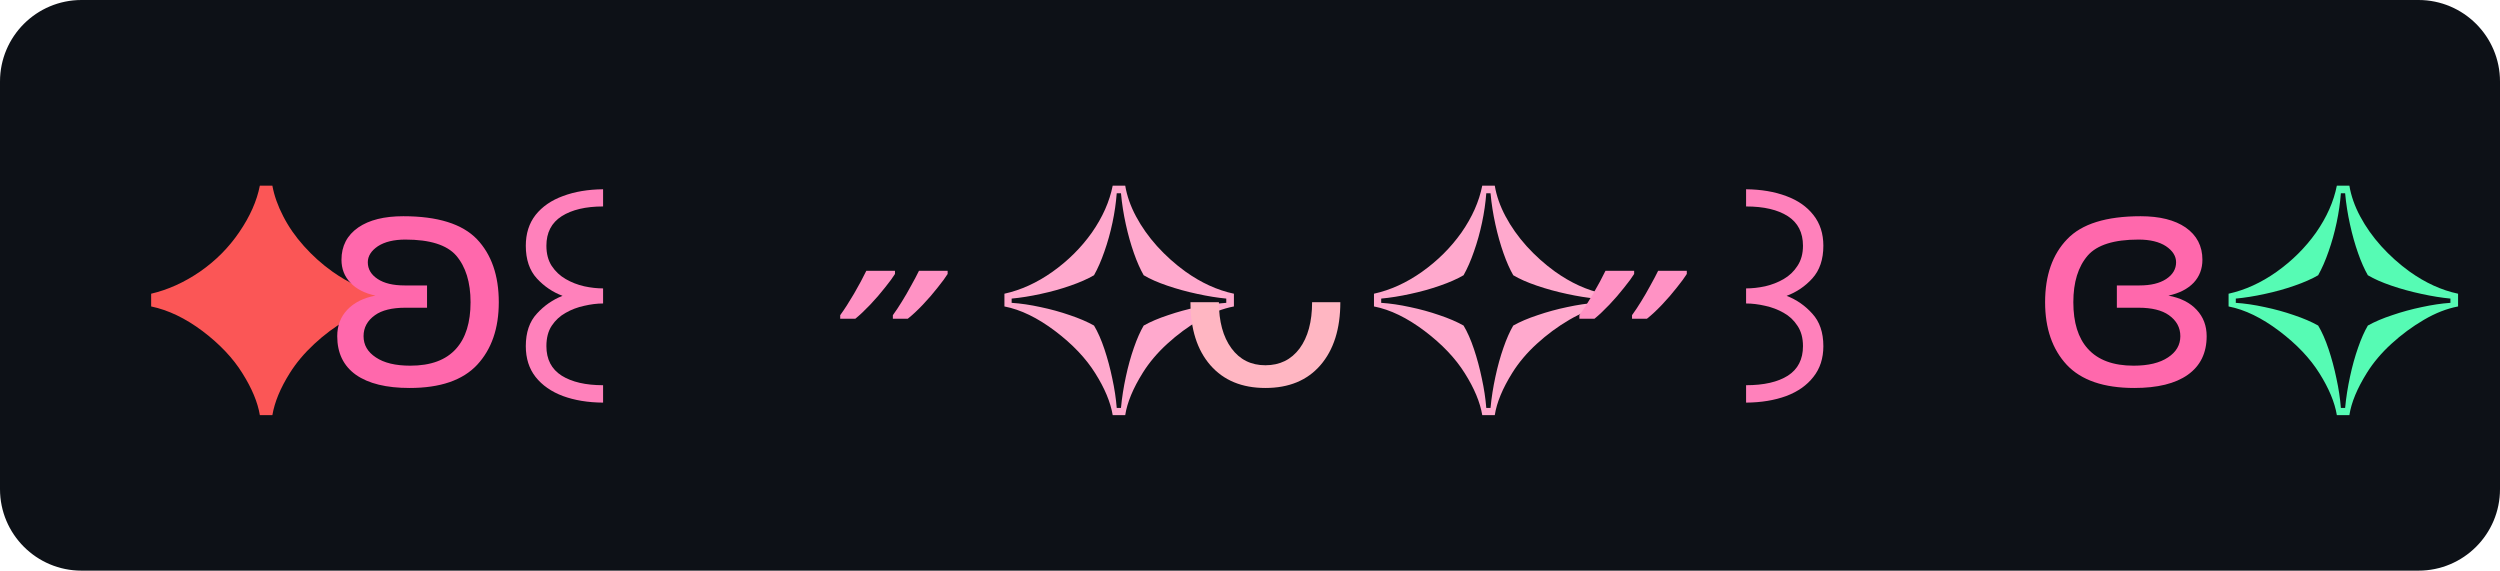
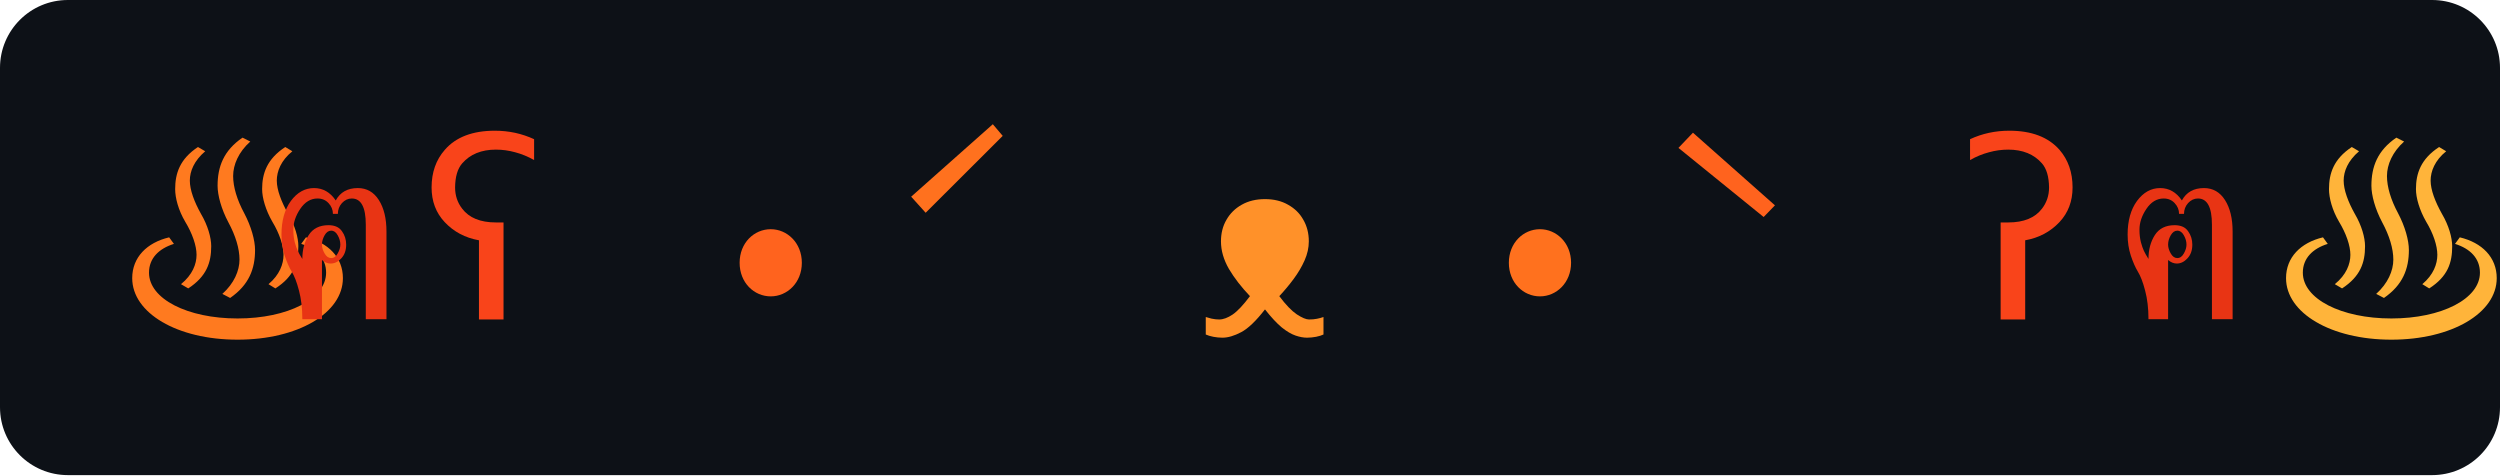
- <svg xmlns="http://www.w3.org/2000/svg" width="184" height="42" viewBox="0 0 184 42" role="img">
+ <svg xmlns="http://www.w3.org/2000/svg" width="221" height="42" viewBox="0 0 221 42" role="img">
  <rect width="100%" height="100%" rx="6" fill="#0d1117" />
  <g font-family="'Segoe UI Symbol','Malgun Gothic','Noto Sans CJK KR','Apple SD Gothic Neo','Noto Sans Symbols 2','DejaVu Sans',monospace" font-size="22" dominant-baseline="middle">
-     <text x="10.0" y="22.0" fill="#fb5656">✦</text>
-     <text x="23.6" y="22.0" fill="#ff68ac">ʚ</text>
-     <text x="37.2" y="22.0" fill="#ff81bb">꒰</text>
-     <text x="59.2" y="22.0" fill="#ff92c4">˶</text>
-     <text x="72.8" y="22.0" fill="#ffa9cd">✧</text>
-     <text x="86.4" y="22.0" fill="#ffb6c2">ᴗ</text>
-     <text x="100.0" y="22.0" fill="#ffa9cd">✧</text>
-     <text x="113.6" y="22.0" fill="#ff92c4">˶</text>
-     <text x="127.2" y="22.0" fill="#ff81bb">꒱</text>
-     <text x="149.3" y="22.0" fill="#ff68ac">ɞ</text>
-     <text x="162.9" y="22.0" fill="#56fbb4">✧</text>
+     <text x="10.0" y="22.0" fill="#ff7a1f">♨</text>
+     <text x="23.6" y="22.0" fill="#e83414">ฅ</text>
+     <text x="37.2" y="22.0" fill="#f9441a">ʕ</text>
+     <text x="50.8" y="22.0" fill="#ff4f1c"> </text>
+     <text x="64.4" y="22.0" fill="#ff631e">•</text>
+     <text x="78.0" y="22.0" fill="#ff711e">ˊ</text>
+     <text x="91.6" y="22.0" fill="#ff8423"> </text>
+     <text x="105.2" y="22.0" fill="#ff9129">ᴥ</text>
+     <text x="118.8" y="22.0" fill="#ff8423"> </text>
+     <text x="132.4" y="22.0" fill="#ff711e">•</text>
+     <text x="146.0" y="22.0" fill="#ff631e">ˋ</text>
+     <text x="159.6" y="22.0" fill="#ff4f1c"> </text>
+     <text x="173.2" y="22.0" fill="#f9441a">ʔ</text>
+     <text x="186.8" y="22.0" fill="#e83414">ฅ</text>
+     <text x="200.4" y="22.0" fill="#ffb43a">♨</text>
  </g>
</svg>
